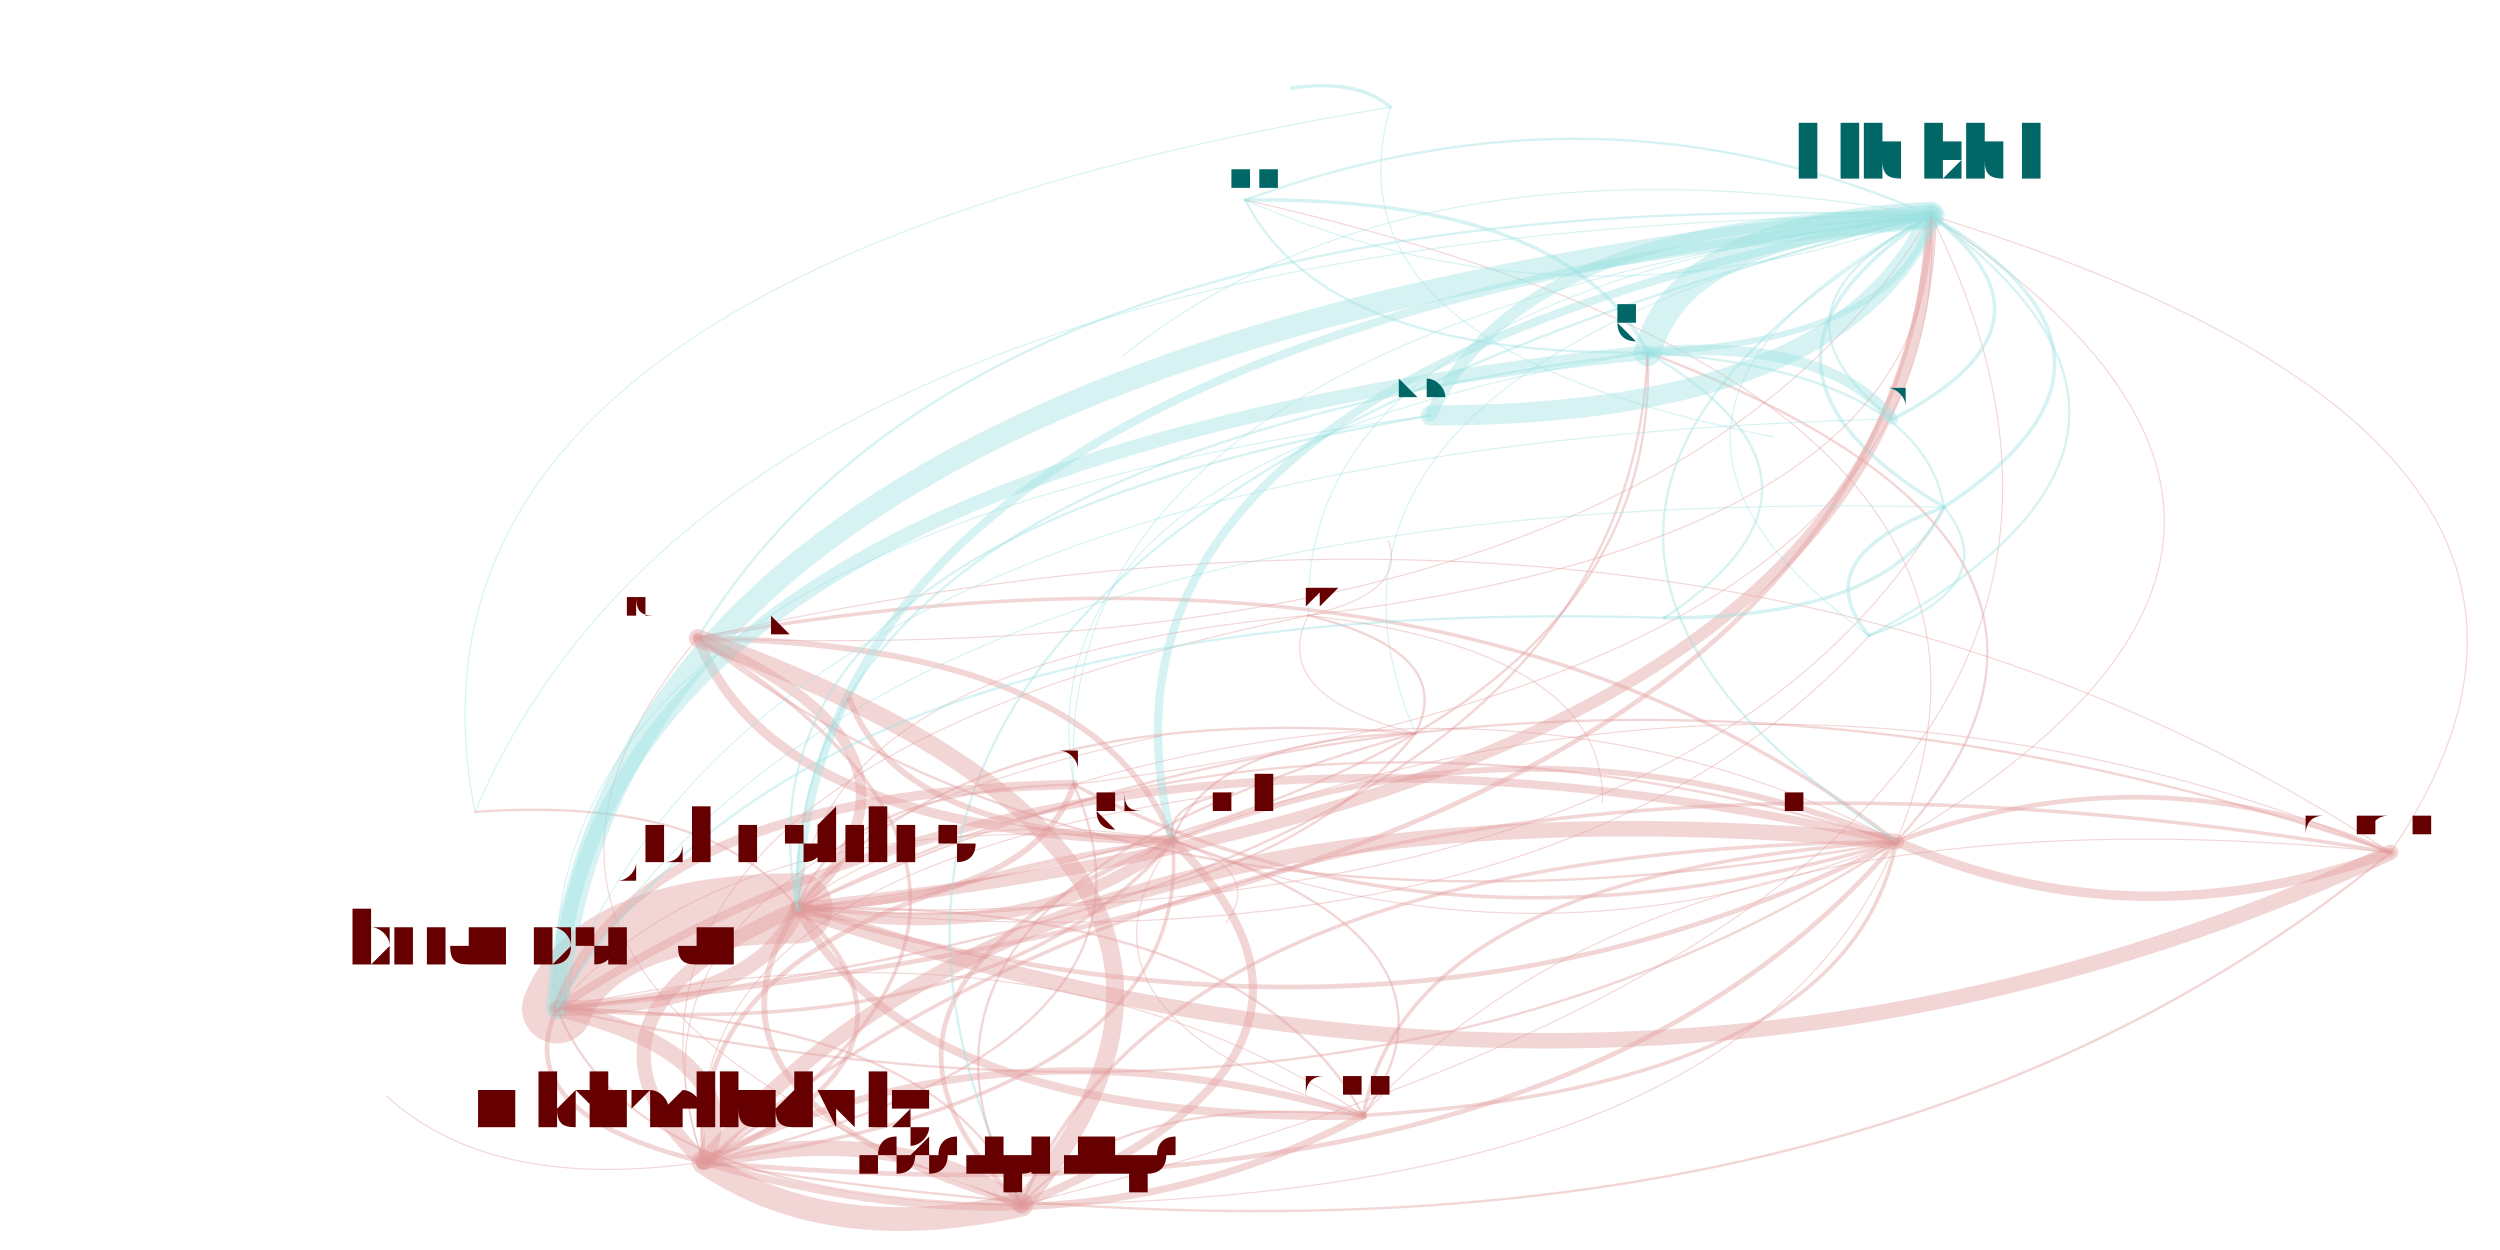
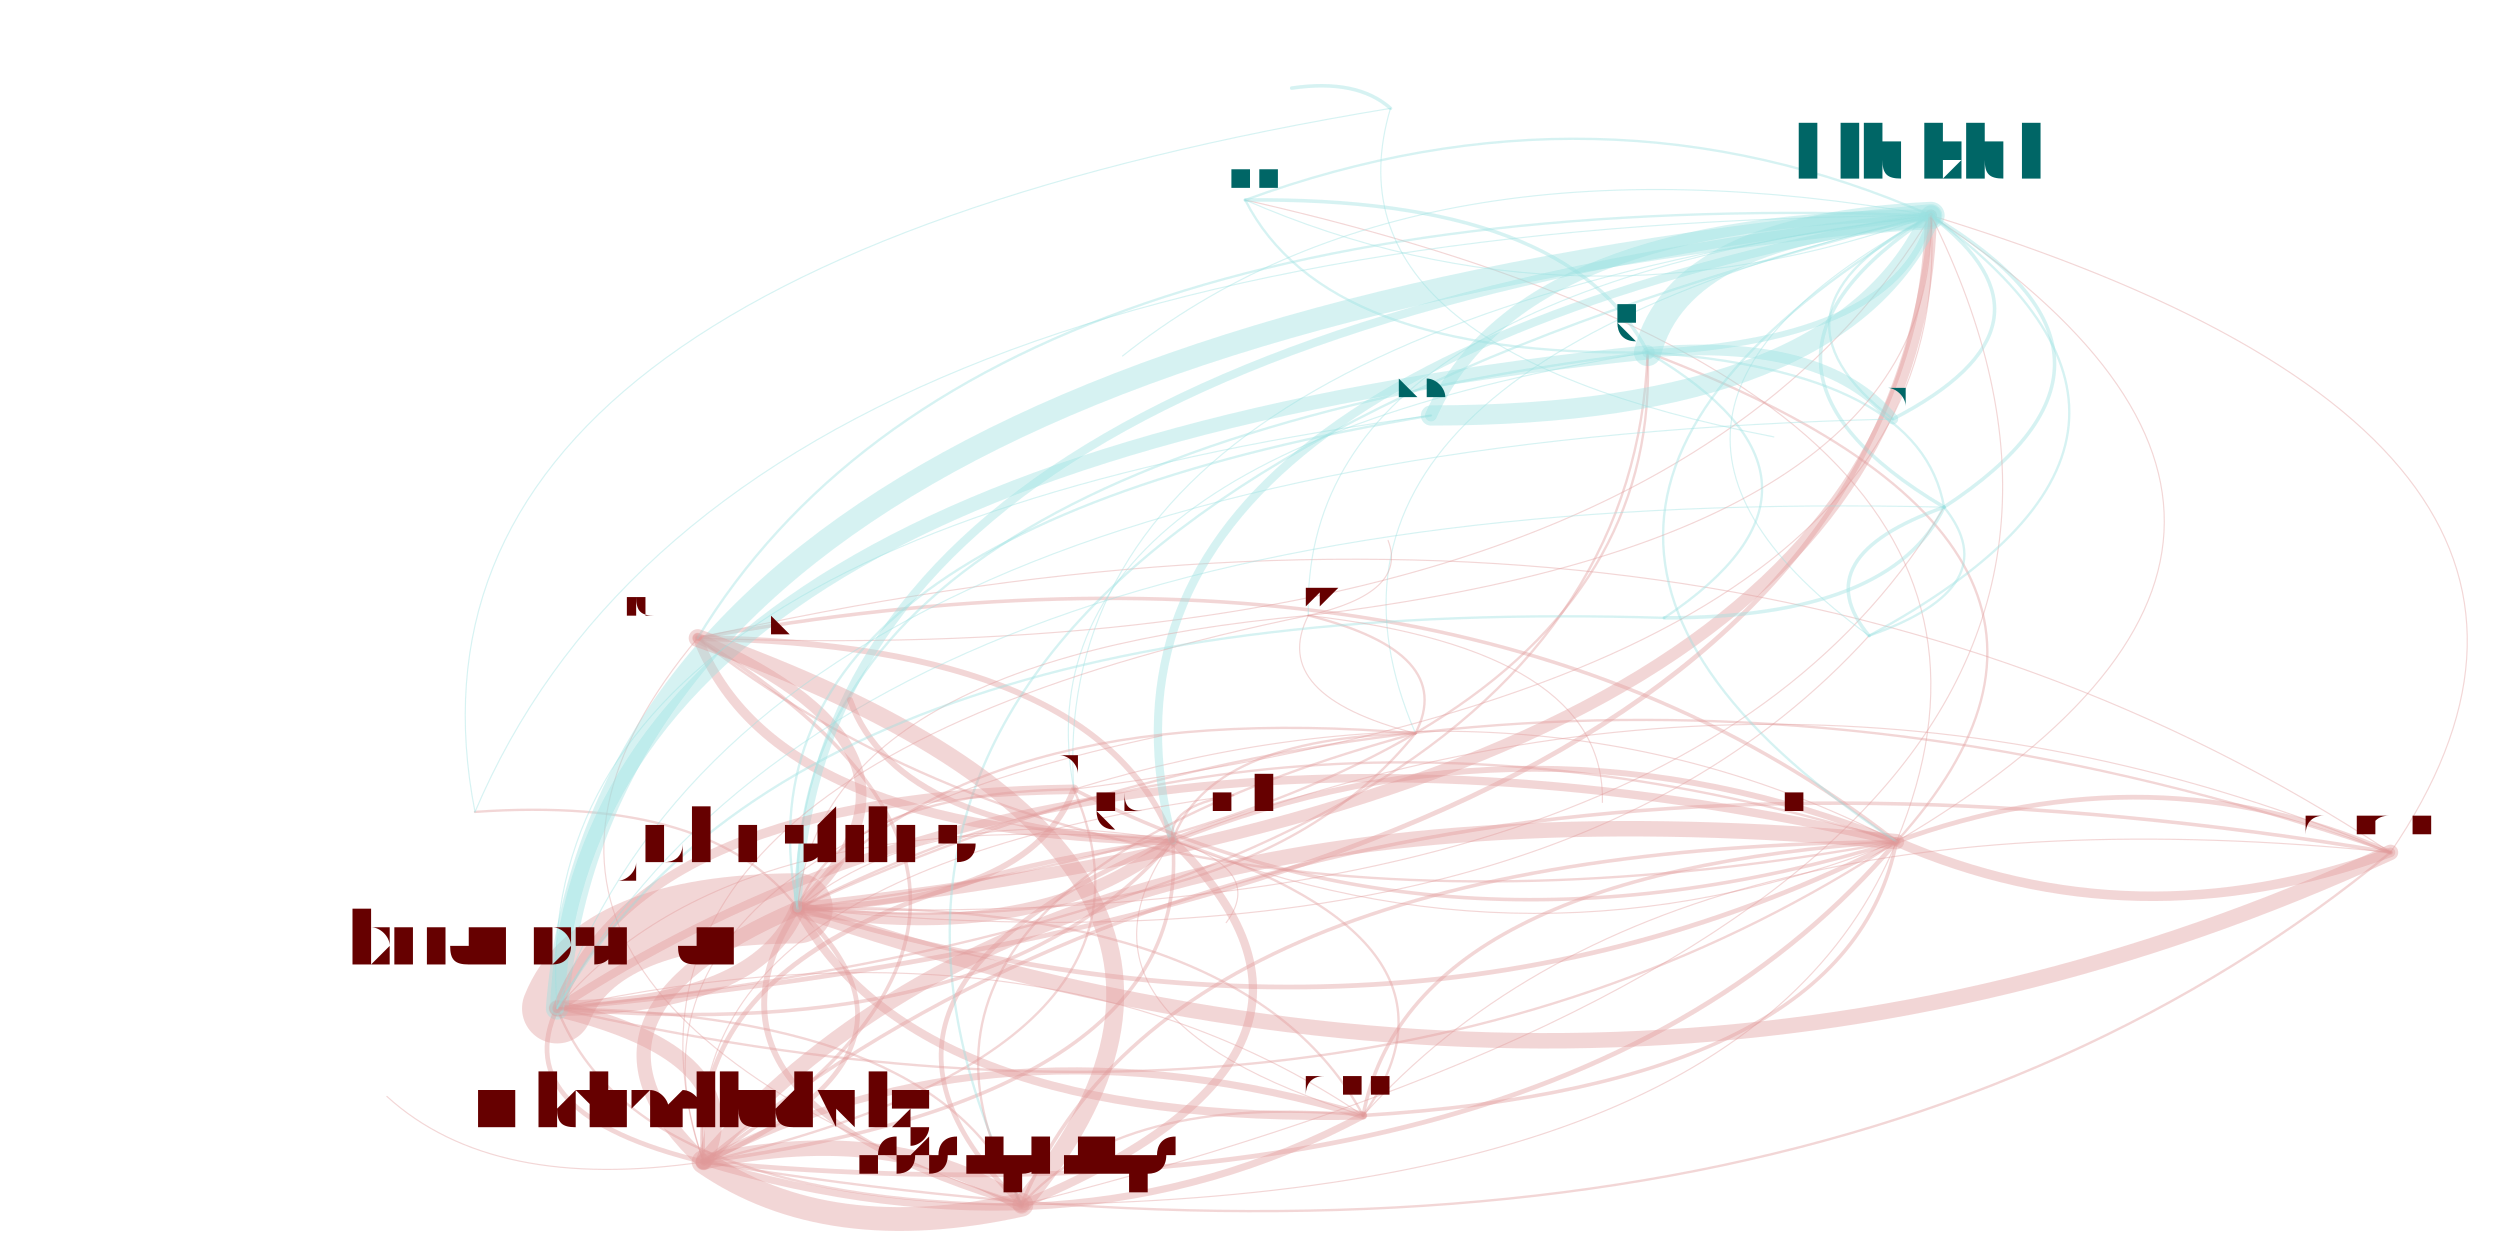
<svg xmlns="http://www.w3.org/2000/svg" width="4000" height="2000" viewBox="-0.025 -0.025 2.05 1.05">
  <style>
    path {
      fill: none;
      stroke-linecap: round;
      stroke-opacity: 0.4;
    }

    text {
      text-anchor: middle;
      alignment-baseline: hanging;
    }
  </style>
  <g opacity="0.4">
    <path d="M1.958 0.691 Q1.252 0.447 0.620 0.738" stroke="hsl(0.0,100%,35%)" stroke-width="0.002" />
    <path d="M1.958 0.691 Q1.041 0.538 0.541 0.951" stroke="hsl(0.0,100%,35%)" stroke-width="0.003" />
    <path d="M1.958 0.691 Q1.391 0.317 0.536 0.511" stroke="hsl(0.0,100%,35%)" stroke-width="0.001" />
    <path d="M1.958 0.691 Q1.454 0.481 0.935 0.681" stroke="hsl(0.0,100%,35%)" stroke-width="0.001" />
    <path d="M1.958 0.691 Q1.349 0.629 1.095 0.912" stroke="hsl(0.0,100%,35%)" stroke-width="0.001" />
    <path d="M1.958 0.691 Q1.758 0.603 1.543 0.682" stroke="hsl(0.0,100%,35%)" stroke-width="0.004" />
    <path d="M1.958 0.691 Q2.193 0.346 1.572 0.156" stroke="hsl(0.0,100%,35%)" stroke-width="0.001" />
    <path d="M1.958 0.691 Q1.083 0.448 0.418 0.822" stroke="hsl(0.0,100%,35%)" stroke-width="0" />
    <path d="M0.620 0.738 Q0.451 0.739 0.418 0.822" stroke="hsl(0.0,100%,35%)" stroke-width="0.059" />
-     <path d="M0.620 0.738 Q0.819 0.732 0.852 0.634" stroke="hsl(0.0,100%,35%)" stroke-width="0.005" />
+     <path d="M0.620 0.738 Q0.816 0.734 0.852 0.638" stroke="hsl(0.0,100%,35%)" stroke-width="0.005" />
    <path d="M0.620 0.738 Q0.514 0.900 0.808 0.987" stroke="hsl(0.0,100%,35%)" stroke-width="0.005" />
    <path d="M0.620 0.738 Q1.326 0.982 1.958 0.691" stroke="hsl(0.0,100%,35%)" stroke-width="0.013" />
    <path d="M0.620 0.738 Q1.350 0.647 1.334 0.271" stroke="hsl(0.0,100%,35%)" stroke-width="0.002" />
    <path d="M0.620 0.738 Q0.410 0.828 0.541 0.951" stroke="hsl(0.0,100%,35%)" stroke-width="0.012" />
    <path d="M0.620 0.738 Q1.370 0.762 1.583 0.401" stroke="hsl(0.0,100%,35%)" stroke-width="0.001" />
    <path d="M0.620 0.738 Q0.823 0.772 0.935 0.681" stroke="hsl(0.0,100%,35%)" stroke-width="0.01" />
    <path d="M0.620 0.738 Q1.126 0.894 1.543 0.682" stroke="hsl(0.0,100%,35%)" stroke-width="0.004" />
    <path d="M0.620 0.738 Q0.718 0.920 1.095 0.912" stroke="hsl(0.0,100%,35%)" stroke-width="0.007" />
    <path d="M0.620 0.738 Q0.759 0.608 0.536 0.511" stroke="hsl(0.0,100%,35%)" stroke-width="0.009" />
    <path d="M0.620 0.738 Q1.253 0.803 1.520 0.509" stroke="hsl(0.0,100%,35%)" stroke-width="0.001" />
    <path d="M0.620 0.738 Q0.997 0.768 1.139 0.591" stroke="hsl(0.0,100%,35%)" stroke-width="0.002" />
    <path d="M0.620 0.738 Q0.903 0.487 0.477 0.295" stroke="hsl(0.0,100%,35%)" stroke-width="0" />
    <path d="M0.620 0.738 Q1.561 0.637 1.572 0.156" stroke="hsl(0.0,100%,35%)" stroke-width="0.01" />
    <path d="M0.620 0.738 Q1.032 0.700 1.049 0.492" stroke="hsl(0.0,100%,35%)" stroke-width="0" />
    <path d="M0.620 0.738 Q1.115 0.682 1.116 0.429" stroke="hsl(0.0,100%,35%)" stroke-width="0" />
    <path d="M0.620 0.738 Q0.845 0.500 0.431 0.338" stroke="hsl(0.0,100%,35%)" stroke-width="0" />
    <path d="M0.620 0.738 Q0.549 0.643 0.349 0.657" stroke="hsl(0.0,100%,35%)" stroke-width="0.002" />
    <path d="M0.620 0.738 Q1.347 0.703 1.440 0.342" stroke="hsl(0.0,100%,35%)" stroke-width="0" />
    <path d="M0.541 0.951 Q0.954 0.895 0.935 0.681" stroke="hsl(0.0,100%,35%)" stroke-width="0.003" />
    <path d="M0.541 0.951 Q1.257 1.017 1.543 0.682" stroke="hsl(0.0,100%,35%)" stroke-width="0.004" />
    <path d="M0.541 0.951 Q0.645 1.023 0.808 0.987" stroke="hsl(0.0,100%,35%)" stroke-width="0.02" />
    <path d="M0.541 0.951 Q1.457 1.104 1.958 0.691" stroke="hsl(0.0,100%,35%)" stroke-width="0.002" />
    <path d="M0.541 0.951 Q0.583 0.862 0.418 0.822" stroke="hsl(0.0,100%,35%)" stroke-width="0.014" />
    <path d="M0.541 0.951 Q0.751 0.860 0.620 0.738" stroke="hsl(0.0,100%,35%)" stroke-width="0.004" />
    <path d="M0.541 0.951 Q0.849 1.043 1.095 0.912" stroke="hsl(0.0,100%,35%)" stroke-width="0.006" />
    <path d="M0.541 0.951 Q0.891 0.730 0.536 0.511" stroke="hsl(0.0,100%,35%)" stroke-width="0.003" />
-     <path d="M0.541 0.951 Q0.950 0.855 0.852 0.634" stroke="hsl(0.0,100%,35%)" stroke-width="0.002" />
+     <path d="M0.541 0.951 Q0.947 0.857 0.852 0.638" stroke="hsl(0.0,100%,35%)" stroke-width="0.002" />
    <path d="M0.541 0.951 Q1.693 0.760 1.572 0.156" stroke="hsl(0.0,100%,35%)" stroke-width="0" />
    <path d="M0.541 0.951 Q1.481 0.770 1.334 0.271" stroke="hsl(0.0,100%,35%)" stroke-width="0" />
    <path d="M0.536 0.511 Q0.600 0.676 0.935 0.681" stroke="hsl(0.0,100%,35%)" stroke-width="0.008" />
    <path d="M0.536 0.511 Q0.397 0.641 0.620 0.738" stroke="hsl(0.0,100%,35%)" stroke-width="0" />
    <path d="M0.536 0.511 Q1.339 0.541 1.572 0.156" stroke="hsl(0.0,100%,35%)" stroke-width="0.001" />
    <path d="M0.536 0.511 Q0.291 0.804 0.808 0.987" stroke="hsl(0.0,100%,35%)" stroke-width="0.001" />
    <path d="M0.536 0.511 Q0.903 0.798 1.543 0.682" stroke="hsl(0.0,100%,35%)" stroke-width="0.002" />
    <path d="M0.536 0.511 Q0.228 0.643 0.418 0.822" stroke="hsl(0.0,100%,35%)" stroke-width="0" />
    <path d="M0.536 0.511 Q0.495 0.824 1.095 0.912" stroke="hsl(0.0,100%,35%)" stroke-width="0" />
    <path d="M0.536 0.511 Q0.774 0.672 1.139 0.591" stroke="hsl(0.0,100%,35%)" stroke-width="0" />
    <path d="M0.536 0.511 Q0.187 0.732 0.541 0.951" stroke="hsl(0.0,100%,35%)" stroke-width="0" />
    <path d="M0.935 0.681 Q0.732 0.646 0.620 0.738" stroke="hsl(0.0,100%,35%)" stroke-width="0.001" />
    <path d="M0.935 0.681 Q0.871 0.516 0.536 0.511" stroke="hsl(0.0,100%,35%)" stroke-width="0.005" />
    <path d="M0.935 0.681 Q0.563 0.648 0.418 0.822" stroke="hsl(0.0,100%,35%)" stroke-width="0.001" />
    <path d="M0.935 0.681 Q0.521 0.737 0.541 0.951" stroke="hsl(0.0,100%,35%)" stroke-width="0.004" />
    <path d="M0.935 0.681 Q0.829 0.829 1.095 0.912" stroke="hsl(0.0,100%,35%)" stroke-width="0.001" />
    <path d="M0.935 0.681 Q1.109 0.677 1.139 0.591" stroke="hsl(0.0,100%,35%)" stroke-width="0" />
    <path d="M0.935 0.681 Q1.238 0.803 1.543 0.682" stroke="hsl(0.0,100%,35%)" stroke-width="0.001" />
    <path d="M0.935 0.681 Q0.626 0.809 0.808 0.987" stroke="hsl(0.0,100%,35%)" stroke-width="0.004" />
    <path d="M0.935 0.681 Q1.673 0.546 1.572 0.156" stroke="hsl(0.0,100%,35%)" stroke-width="0" />
    <path d="M0.935 0.681 Q0.992 0.593 0.834 0.546" stroke="hsl(0.0,100%,35%)" stroke-width="0" />
    <path d="M1.095 0.912 Q0.787 0.821 0.541 0.951" stroke="hsl(0.0,100%,35%)" stroke-width="0.006" />
    <path d="M1.095 0.912 Q1.200 0.765 0.935 0.681" stroke="hsl(0.0,100%,35%)" stroke-width="0.002" />
    <path d="M1.095 0.912 Q0.829 0.732 0.418 0.822" stroke="hsl(0.0,100%,35%)" stroke-width="0.001" />
    <path d="M1.095 0.912 Q0.997 0.730 0.620 0.738" stroke="hsl(0.0,100%,35%)" stroke-width="0.002" />
    <path d="M1.095 0.912 Q1.503 0.887 1.543 0.682" stroke="hsl(0.0,100%,35%)" stroke-width="0.003" />
    <path d="M1.095 0.912 Q0.892 0.893 0.808 0.987" stroke="hsl(0.0,100%,35%)" stroke-width="0.002" />
    <path d="M1.543 0.682 Q0.827 0.616 0.541 0.951" stroke="hsl(0.0,100%,35%)" stroke-width="0.013" />
    <path d="M1.543 0.682 Q1.743 0.769 1.958 0.691" stroke="hsl(0.0,100%,35%)" stroke-width="0.008" />
    <path d="M1.543 0.682 Q1.240 0.560 0.935 0.681" stroke="hsl(0.0,100%,35%)" stroke-width="0.005" />
    <path d="M1.543 0.682 Q0.868 0.527 0.418 0.822" stroke="hsl(0.0,100%,35%)" stroke-width="0.007" />
    <path d="M1.543 0.682 Q1.701 0.303 0.996 0.143" stroke="hsl(0.0,100%,35%)" stroke-width="0.001" />
    <path d="M1.543 0.682 Q1.767 0.435 1.334 0.271" stroke="hsl(0.0,100%,35%)" stroke-width="0.002" />
    <path d="M1.543 0.682 Q1.037 0.525 0.620 0.738" stroke="hsl(0.0,100%,35%)" stroke-width="0.002" />
-     <path d="M1.543 0.682 Q1.236 0.520 0.852 0.634" stroke="hsl(0.0,100%,35%)" stroke-width="0.001" />
+     <path d="M1.543 0.682 Q1.233 0.522 0.852 0.638" stroke="hsl(0.0,100%,35%)" stroke-width="0.001" />
    <path d="M1.543 0.682 Q0.931 0.688 0.808 0.987" stroke="hsl(0.0,100%,35%)" stroke-width="0.003" />
    <path d="M1.543 0.682 Q1.134 0.708 1.095 0.912" stroke="hsl(0.0,100%,35%)" stroke-width="0.003" />
    <path d="M1.543 0.682 Q1.448 0.488 1.049 0.492" stroke="hsl(0.0,100%,35%)" stroke-width="0" />
    <path d="M1.543 0.682 Q1.176 0.395 0.536 0.511" stroke="hsl(0.0,100%,35%)" stroke-width="0.003" />
    <path d="M1.543 0.682 Q1.978 0.425 1.572 0.156" stroke="hsl(0.0,100%,35%)" stroke-width="0.001" />
    <path d="M1.572 0.156 Q1.008 0.287 1.139 0.591" stroke="hsl(180.0,100%,35%)" stroke-width="0.001" />
    <path d="M1.572 0.156 Q1.361 0.166 1.334 0.271" stroke="hsl(180.0,100%,35%)" stroke-width="0.023" />
    <path d="M1.572 0.156 Q1.381 0.281 1.583 0.401" stroke="hsl(180.0,100%,35%)" stroke-width="0.003" />
    <path d="M1.572 0.156 Q1.227 0.156 1.152 0.324" stroke="hsl(180.0,100%,35%)" stroke-width="0.01" />
    <path d="M1.572 0.156 Q0.525 0.419 0.808 0.987" stroke="hsl(180.0,100%,35%)" stroke-width="0.002" />
    <path d="M1.572 0.156 Q1.042 0.219 1.049 0.492" stroke="hsl(180.0,100%,35%)" stroke-width="0.001" />
    <path d="M1.572 0.156 Q0.462 0.258 0.418 0.822" stroke="hsl(180.0,100%,35%)" stroke-width="0.019" />
    <path d="M1.572 0.156 Q0.833 0.291 0.935 0.681" stroke="hsl(180.0,100%,35%)" stroke-width="0.007" />
-     <path d="M1.572 0.156 Q0.830 0.251 0.852 0.634" stroke="hsl(180.0,100%,35%)" stroke-width="0.001" />
+     <path d="M1.572 0.156 Q0.826 0.253 0.852 0.638" stroke="hsl(180.0,100%,35%)" stroke-width="0.001" />
    <path d="M1.572 0.156 Q0.770 0.126 0.536 0.511" stroke="hsl(180.0,100%,35%)" stroke-width="0.002" />
    <path d="M1.572 0.156 Q0.631 0.256 0.620 0.738" stroke="hsl(180.0,100%,35%)" stroke-width="0.007" />
    <path d="M1.572 0.156 Q1.137 0.413 1.543 0.682" stroke="hsl(180.0,100%,35%)" stroke-width="0.002" />
    <path d="M1.572 0.156 Q1.294 0.034 0.996 0.143" stroke="hsl(180.0,100%,35%)" stroke-width="0.002" />
    <path d="M1.572 0.156 Q0.855 0.019 0.431 0.338" stroke="hsl(180.0,100%,35%)" stroke-width="0" />
    <path d="M1.572 0.156 Q1.357 0.222 1.440 0.342" stroke="hsl(180.0,100%,35%)" stroke-width="0" />
    <path d="M1.572 0.156 Q1.263 0.322 1.520 0.509" stroke="hsl(180.0,100%,35%)" stroke-width="0.001" />
    <path d="M1.572 0.156 Q1.419 0.235 1.540 0.327" stroke="hsl(180.0,100%,35%)" stroke-width="0.002" />
    <path d="M1.572 0.156 Q1.138 0.079 0.893 0.274" stroke="hsl(180.0,100%,35%)" stroke-width="0.001" />
    <path d="M1.572 0.156 Q0.559 0.162 0.349 0.657" stroke="hsl(180.0,100%,35%)" stroke-width="0.001" />
    <path d="M1.572 0.156 Q0.420 0.347 0.541 0.951" stroke="hsl(180.0,100%,35%)" stroke-width="0" />
    <path d="M1.572 0.156 Q1.337 0.500 1.958 0.691" stroke="hsl(180.0,100%,35%)" stroke-width="0" />
    <path d="M0.418 0.822 Q1.528 0.720 1.572 0.156" stroke="hsl(0.0,100%,35%)" stroke-width="0.004" />
    <path d="M0.418 0.822 Q0.587 0.820 0.620 0.738" stroke="hsl(0.0,100%,35%)" stroke-width="0.013" />
    <path d="M0.418 0.822 Q1.313 0.786 1.440 0.342" stroke="hsl(0.0,100%,35%)" stroke-width="0" />
    <path d="M0.418 0.822 Q0.376 0.911 0.541 0.951" stroke="hsl(0.0,100%,35%)" stroke-width="0.004" />
    <path d="M0.418 0.822 Q1.317 0.730 1.334 0.271" stroke="hsl(0.0,100%,35%)" stroke-width="0.002" />
-     <path d="M0.418 0.822 Q0.786 0.815 0.852 0.634" stroke="hsl(0.0,100%,35%)" stroke-width="0" />
+     <path d="M0.418 0.822 Q0.782 0.817 0.852 0.638" stroke="hsl(0.0,100%,35%)" stroke-width="0" />
    <path d="M0.418 0.822 Q1.337 0.845 1.583 0.401" stroke="hsl(0.0,100%,35%)" stroke-width="0" />
    <path d="M0.418 0.822 Q0.481 0.983 0.808 0.987" stroke="hsl(0.0,100%,35%)" stroke-width="0.002" />
    <path d="M0.418 0.822 Q0.726 0.690 0.536 0.511" stroke="hsl(0.0,100%,35%)" stroke-width="0" />
    <path d="M0.418 0.822 Q1.093 0.977 1.543 0.682" stroke="hsl(0.0,100%,35%)" stroke-width="0.002" />
    <path d="M0.418 0.822 Q0.847 0.767 0.834 0.546" stroke="hsl(0.0,100%,35%)" stroke-width="0" />
    <path d="M0.418 0.822 Q0.789 0.855 0.935 0.681" stroke="hsl(0.0,100%,35%)" stroke-width="0.003" />
    <path d="M1.334 0.271 Q0.436 0.363 0.418 0.822" stroke="hsl(180.0,100%,35%)" stroke-width="0.012" />
-     <path d="M1.334 0.271 Q0.803 0.356 0.852 0.634" stroke="hsl(180.0,100%,35%)" stroke-width="0.001" />
+     <path d="M1.334 0.271 Q0.800 0.358 0.852 0.638" stroke="hsl(180.0,100%,35%)" stroke-width="0.001" />
    <path d="M1.334 0.271 Q1.110 0.518 1.543 0.682" stroke="hsl(180.0,100%,35%)" stroke-width="0" />
    <path d="M1.334 0.271 Q1.268 0.140 0.996 0.143" stroke="hsl(180.0,100%,35%)" stroke-width="0.003" />
    <path d="M1.334 0.271 Q1.392 0.341 1.540 0.327" stroke="hsl(180.0,100%,35%)" stroke-width="0" />
    <path d="M1.334 0.271 Q1.546 0.261 1.572 0.156" stroke="hsl(180.0,100%,35%)" stroke-width="0.005" />
    <path d="M1.334 0.271 Q0.604 0.362 0.620 0.738" stroke="hsl(180.0,100%,35%)" stroke-width="0.002" />
    <path d="M1.334 0.271 Q1.016 0.324 1.049 0.492" stroke="hsl(180.0,100%,35%)" stroke-width="0" />
    <path d="M1.334 0.271 Q0.865 0.309 0.834 0.546" stroke="hsl(180.0,100%,35%)" stroke-width="0" />
    <path d="M1.334 0.271 Q0.807 0.396 0.935 0.681" stroke="hsl(180.0,100%,35%)" stroke-width="0" />
-     <path d="M0.852 0.634 Q0.485 0.641 0.418 0.822" stroke="hsl(0.0,100%,35%)" stroke-width="0.008" />
-     <path d="M0.852 0.634 Q0.653 0.639 0.620 0.738" stroke="hsl(0.0,100%,35%)" stroke-width="0.002" />
-     <path d="M0.852 0.634 Q1.159 0.796 1.543 0.682" stroke="hsl(0.0,100%,35%)" stroke-width="0.003" />
-     <path d="M0.852 0.634 Q1.595 0.539 1.572 0.156" stroke="hsl(0.0,100%,35%)" stroke-width="0.001" />
-     <path d="M0.852 0.634 Q1.383 0.549 1.334 0.271" stroke="hsl(0.0,100%,35%)" stroke-width="0" />
-     <path d="M0.852 0.634 Q0.548 0.802 0.808 0.987" stroke="hsl(0.0,100%,35%)" stroke-width="0" />
-     <path d="M1.583 0.401 Q1.619 0.140 1.118 0.065" stroke="hsl(180.0,100%,35%)" stroke-width="0" />
+     <path d="M0.852 0.638 Q0.488 0.643 0.418 0.822" stroke="hsl(0.0,100%,35%)" stroke-width="0.008" />
+     <path d="M0.852 0.638 Q0.657 0.641 0.620 0.738" stroke="hsl(0.0,100%,35%)" stroke-width="0.002" />
+     <path d="M0.852 0.638 Q1.163 0.798 1.543 0.682" stroke="hsl(0.0,100%,35%)" stroke-width="0.003" />
+     <path d="M0.852 0.638 Q1.598 0.541 1.572 0.156" stroke="hsl(0.0,100%,35%)" stroke-width="0.001" />
+     <path d="M0.852 0.638 Q1.387 0.551 1.334 0.271" stroke="hsl(0.0,100%,35%)" stroke-width="0" />
+     <path d="M0.852 0.638 Q0.551 0.804 0.808 0.987" stroke="hsl(0.0,100%,35%)" stroke-width="0" />
+     <path d="M1.583 0.401 Q1.619 0.141 1.118 0.066" stroke="hsl(180.0,100%,35%)" stroke-width="0" />
    <path d="M1.583 0.401 Q1.563 0.287 1.334 0.271" stroke="hsl(180.0,100%,35%)" stroke-width="0.002" />
    <path d="M1.583 0.401 Q1.774 0.276 1.572 0.156" stroke="hsl(180.0,100%,35%)" stroke-width="0.003" />
    <path d="M1.583 0.401 Q0.833 0.377 0.620 0.738" stroke="hsl(180.0,100%,35%)" stroke-width="0" />
    <path d="M1.583 0.401 Q1.465 0.443 1.520 0.509" stroke="hsl(180.0,100%,35%)" stroke-width="0.003" />
    <path d="M1.583 0.401 Q0.664 0.379 0.418 0.822" stroke="hsl(180.0,100%,35%)" stroke-width="0.001" />
    <path d="M1.583 0.401 Q0.727 0.539 0.808 0.987" stroke="hsl(180.0,100%,35%)" stroke-width="0" />
    <path d="M1.583 0.401 Q1.415 0.316 1.211 0.379" stroke="hsl(180.0,100%,35%)" stroke-width="0" />
    <path d="M0.808 0.987 Q0.703 0.916 0.541 0.951" stroke="hsl(0.0,100%,35%)" stroke-width="0.013" />
    <path d="M0.808 0.987 Q1.117 0.859 0.935 0.681" stroke="hsl(0.0,100%,35%)" stroke-width="0.007" />
    <path d="M0.808 0.987 Q1.053 0.695 0.536 0.511" stroke="hsl(0.0,100%,35%)" stroke-width="0.015" />
    <path d="M0.808 0.987 Q1.855 0.724 1.572 0.156" stroke="hsl(0.0,100%,35%)" stroke-width="0.001" />
    <path d="M0.808 0.987 Q0.745 0.827 0.418 0.822" stroke="hsl(0.0,100%,35%)" stroke-width="0.002" />
    <path d="M0.808 0.987 Q1.420 0.982 1.543 0.682" stroke="hsl(0.0,100%,35%)" stroke-width="0.001" />
    <path d="M0.664 0.563 Q0.705 0.676 0.935 0.681" stroke="hsl(0.0,100%,35%)" stroke-width="0.005" />
    <path d="M0.664 0.563 Q0.396 0.804 0.808 0.987" stroke="hsl(0.0,100%,35%)" stroke-width="0" />
    <path d="M0.664 0.563 Q0.600 0.824 1.095 0.912" stroke="hsl(0.0,100%,35%)" stroke-width="0" />
    <path d="M0.664 0.563 Q0.502 0.641 0.620 0.738" stroke="hsl(0.0,100%,35%)" stroke-width="0" />
    <path d="M0.996 0.143 Q1.063 0.275 1.334 0.271" stroke="hsl(180.0,100%,35%)" stroke-width="0.002" />
    <path d="M0.996 0.143 Q1.274 0.264 1.572 0.156" stroke="hsl(180.0,100%,35%)" stroke-width="0.001" />
    <path d="M0.996 0.143 Q0.164 0.367 0.418 0.822" stroke="hsl(180.0,100%,35%)" stroke-width="0" />
    <path d="M1.540 0.327 Q1.482 0.258 1.334 0.271" stroke="hsl(180.0,100%,35%)" stroke-width="0.009" />
    <path d="M1.540 0.327 Q1.416 0.126 0.996 0.143" stroke="hsl(180.0,100%,35%)" stroke-width="0" />
    <path d="M1.540 0.327 Q1.693 0.248 1.572 0.156" stroke="hsl(180.0,100%,35%)" stroke-width="0.003" />
    <path d="M1.540 0.327 Q0.583 0.350 0.418 0.822" stroke="hsl(180.0,100%,35%)" stroke-width="0.001" />
    <path d="M1.540 0.327 Q0.955 0.383 0.935 0.681" stroke="hsl(180.0,100%,35%)" stroke-width="0" />
    <path d="M1.049 0.492 Q1.015 0.559 1.139 0.591" stroke="hsl(0.0,100%,35%)" stroke-width="0.001" />
    <path d="M1.049 0.492 Q1.368 0.438 1.334 0.271" stroke="hsl(0.0,100%,35%)" stroke-width="0" />
    <path d="M1.049 0.492 Q0.638 0.529 0.620 0.738" stroke="hsl(0.0,100%,35%)" stroke-width="0.001" />
    <path d="M1.049 0.492 Q0.428 0.620 0.541 0.951" stroke="hsl(0.0,100%,35%)" stroke-width="0.001" />
    <path d="M1.049 0.492 Q1.133 0.473 1.116 0.429" stroke="hsl(0.0,100%,35%)" stroke-width="0.001" />
    <path d="M1.049 0.492 Q1.579 0.428 1.572 0.156" stroke="hsl(0.0,100%,35%)" stroke-width="0.001" />
    <path d="M1.139 0.591 Q0.965 0.595 0.935 0.681" stroke="hsl(0.0,100%,35%)" stroke-width="0.002" />
    <path d="M1.139 0.591 Q1.704 0.460 1.572 0.156" stroke="hsl(0.0,100%,35%)" stroke-width="0" />
    <path d="M1.139 0.591 Q0.762 0.560 0.620 0.738" stroke="hsl(0.0,100%,35%)" stroke-width="0.002" />
    <path d="M1.139 0.591 Q1.174 0.523 1.049 0.492" stroke="hsl(0.0,100%,35%)" stroke-width="0.002" />
    <path d="M1.139 0.591 Q0.656 0.723 0.808 0.987" stroke="hsl(0.0,100%,35%)" stroke-width="0.002" />
    <path d="M1.139 0.591 Q0.902 0.430 0.536 0.511" stroke="hsl(0.0,100%,35%)" stroke-width="0" />
-     <path d="M1.118 0.065 Q1.058 0.268 1.440 0.342" stroke="hsl(180.0,100%,35%)" stroke-width="0.001" />
-     <path d="M1.118 0.065 Q1.090 0.041 1.035 0.049" stroke="hsl(180.0,100%,35%)" stroke-width="0.003" />
-     <path d="M1.118 0.065 Q1.273 0.201 1.572 0.156" stroke="hsl(180.0,100%,35%)" stroke-width="0" />
-     <path d="M1.118 0.065 Q0.260 0.207 0.349 0.657" stroke="hsl(180.0,100%,35%)" stroke-width="0.001" />
+     <path d="M1.118 0.066 Q1.058 0.268 1.440 0.342" stroke="hsl(180.0,100%,35%)" stroke-width="0.001" />
+     <path d="M1.118 0.066 Q1.090 0.041 1.035 0.049" stroke="hsl(180.0,100%,35%)" stroke-width="0.003" />
+     <path d="M1.118 0.066 Q1.273 0.202 1.572 0.156" stroke="hsl(180.0,100%,35%)" stroke-width="0" />
+     <path d="M1.118 0.066 Q0.261 0.208 0.349 0.657" stroke="hsl(180.0,100%,35%)" stroke-width="0.001" />
    <path d="M1.520 0.509 Q1.828 0.343 1.572 0.156" stroke="hsl(180.0,100%,35%)" stroke-width="0.002" />
    <path d="M1.520 0.509 Q1.637 0.468 1.583 0.401" stroke="hsl(180.0,100%,35%)" stroke-width="0.002" />
    <path d="M1.520 0.509 Q0.677 0.534 0.541 0.951" stroke="hsl(180.0,100%,35%)" stroke-width="0" />
    <path d="M0.980 0.750 Q1.013 0.706 0.935 0.681" stroke="hsl(0.0,100%,35%)" stroke-width="0.001" />
    <path d="M0.980 0.750 Q0.908 0.854 1.095 0.912" stroke="hsl(0.0,100%,35%)" stroke-width="0" />
    <path d="M0.980 0.750 Q0.600 0.763 0.541 0.951" stroke="hsl(0.0,100%,35%)" stroke-width="0" />
    <path d="M0.477 0.295 Q0.088 0.707 0.808 0.987" stroke="hsl(180.0,100%,35%)" stroke-width="0" />
    <path d="M0.477 0.295 Q1.136 0.444 1.572 0.156" stroke="hsl(180.0,100%,35%)" stroke-width="0" />
    <path d="M0.477 0.295 Q0.419 0.307 0.431 0.338" stroke="hsl(180.0,100%,35%)" stroke-width="0" />
    <path d="M1.152 0.324 Q1.496 0.324 1.572 0.156" stroke="hsl(180.0,100%,35%)" stroke-width="0.017" />
    <path d="M1.152 0.324 Q0.555 0.424 0.620 0.738" stroke="hsl(180.0,100%,35%)" stroke-width="0.002" />
    <path d="M1.152 0.324 Q1.281 0.390 1.440 0.342" stroke="hsl(180.0,100%,35%)" stroke-width="0" />
    <path d="M1.152 0.324 Q1.061 0.581 1.543 0.682" stroke="hsl(180.0,100%,35%)" stroke-width="0" />
    <path d="M1.152 0.324 Q0.484 0.330 0.349 0.657" stroke="hsl(180.0,100%,35%)" stroke-width="0" />
    <path d="M1.152 0.324 Q0.386 0.426 0.418 0.822" stroke="hsl(180.0,100%,35%)" stroke-width="0.001" />
    <path d="M0.926 0.593 Q0.489 0.606 0.418 0.822" stroke="hsl(0.0,100%,35%)" stroke-width="0" />
    <path d="M0.926 0.593 Q0.447 0.695 0.541 0.951" stroke="hsl(0.0,100%,35%)" stroke-width="0.001" />
    <path d="M0.926 0.593 Q1.599 0.503 1.572 0.156" stroke="hsl(0.0,100%,35%)" stroke-width="0" />
    <path d="M1.348 0.494 Q1.539 0.494 1.583 0.401" stroke="hsl(180.0,100%,35%)" stroke-width="0.003" />
    <path d="M1.348 0.494 Q1.519 0.380 1.334 0.271" stroke="hsl(180.0,100%,35%)" stroke-width="0.002" />
    <path d="M1.348 0.494 Q0.620 0.472 0.418 0.822" stroke="hsl(180.0,100%,35%)" stroke-width="0.002" />
    <path d="M1.296 0.649 Q1.299 0.521 1.049 0.492" stroke="hsl(0.0,100%,35%)" stroke-width="0.001" />
    <path d="M1.296 0.649 Q0.719 0.560 0.418 0.822" stroke="hsl(0.0,100%,35%)" stroke-width="0" />
-     <path d="M1.296 0.649 Q1.086 0.553 0.852 0.634" stroke="hsl(0.0,100%,35%)" stroke-width="0" />
-     <path d="M0.986 0.641 Q0.515 0.707 0.541 0.951" stroke="hsl(0.0,100%,35%)" stroke-width="0.001" />
-     <path d="M0.986 0.641 Q0.928 0.650 0.935 0.681" stroke="hsl(0.0,100%,35%)" stroke-width="0.002" />
-     <path d="M0.986 0.641 Q0.619 0.778 0.808 0.987" stroke="hsl(0.0,100%,35%)" stroke-width="0" />
+     <path d="M1.296 0.649 Q1.083 0.555 0.852 0.638" stroke="hsl(0.0,100%,35%)" stroke-width="0" />
+     <path d="M0.986 0.643 Q0.517 0.708 0.541 0.951" stroke="hsl(0.0,100%,35%)" stroke-width="0.001" />
+     <path d="M0.986 0.643 Q0.930 0.652 0.935 0.681" stroke="hsl(0.0,100%,35%)" stroke-width="0.002" />
+     <path d="M0.986 0.643 Q0.622 0.780 0.808 0.987" stroke="hsl(0.0,100%,35%)" stroke-width="0" />
    <path d="M0.275 0.896 Q0.364 0.977 0.541 0.951" stroke="hsl(0.0,100%,35%)" stroke-width="0.001" />
    <path d="M0.275 0.896 Q0.777 0.920 0.935 0.681" stroke="hsl(0.0,100%,35%)" stroke-width="0" />
    <path d="M0.275 0.896 Q1.080 1.042 1.543 0.682" stroke="hsl(0.0,100%,35%)" stroke-width="0" />
  </g>
  <text x="1.958" y="0.674" font-size="0.035" fill="hsl(0.0,100%,20%)">armansito</text>
  <text x="0.620" y="0.698" font-size="0.078" fill="hsl(0.0,100%,20%)">johnstiles</text>
  <text x="0.541" y="0.920" font-size="0.063" fill="hsl(0.0,100%,20%)">michaelludwig</text>
  <text x="0.536" y="0.490" font-size="0.042" fill="hsl(0.0,100%,20%)">nicolettep</text>
  <text x="0.935" y="0.656" font-size="0.05" fill="hsl(0.0,100%,20%)">egdaniel</text>
  <text x="1.095" y="0.895" font-size="0.034" fill="hsl(0.0,100%,20%)">jamesgk</text>
  <text x="1.543" y="0.657" font-size="0.05" fill="hsl(0.0,100%,20%)">jvanverth</text>
  <text x="1.572" y="0.122" font-size="0.068" fill="hsl(180.0,100%,20%)">kjlubick</text>
  <text x="0.418" y="0.785" font-size="0.073" fill="hsl(0.0,100%,20%)">brianosman</text>
  <text x="1.440" y="0.337" font-size="0.009" fill="hsl(180.0,100%,20%)">borenet</text>
  <text x="1.334" y="0.247" font-size="0.048" fill="hsl(180.0,100%,20%)">bungeman</text>
-   <text x="0.852" y="0.619" font-size="0.029" fill="hsl(0.0,100%,20%)">herb</text>
+   <text x="0.852" y="0.624" font-size="0.029" fill="hsl(0.0,100%,20%)">herb</text>
  <text x="1.583" y="0.389" font-size="0.026" fill="hsl(180.0,100%,20%)">fmalita</text>
  <text x="0.808" y="0.962" font-size="0.051" fill="hsl(0.0,100%,20%)">robertphillips</text>
  <text x="0.834" y="0.543" font-size="0.006" fill="hsl(0.0,100%,20%)">jreck</text>
  <text x="0.664" y="0.556" font-size="0.014" fill="hsl(0.0,100%,20%)">briansalomon</text>
  <text x="0.996" y="0.134" font-size="0.018" fill="hsl(180.0,100%,20%)">jlavrova</text>
  <text x="1.540" y="0.316" font-size="0.023" fill="hsl(180.0,100%,20%)">drott</text>
  <text x="1.049" y="0.483" font-size="0.018" fill="hsl(0.0,100%,20%)">scroggo</text>
  <text x="1.139" y="0.581" font-size="0.019" fill="hsl(0.0,100%,20%)">nscobie</text>
  <text x="1.118" y="0.059" font-size="0.013" fill="hsl(180.0,100%,20%)">sharaks</text>
  <text x="1.520" y="0.501" font-size="0.017" fill="hsl(180.0,100%,20%)">jmbetancourt</text>
  <text x="1.211" y="0.377" font-size="0.004" fill="hsl(180.0,100%,20%)">bwils</text>
  <text x="0.980" y="0.746" font-size="0.008" fill="hsl(0.0,100%,20%)">hitawala</text>
  <text x="0.477" y="0.291" font-size="0.007" fill="hsl(180.0,100%,20%)">rmistry</text>
  <text x="1.116" y="0.425" font-size="0.007" fill="hsl(0.0,100%,20%)">djsollen</text>
  <text x="0.431" y="0.335" font-size="0.006" fill="hsl(180.0,100%,20%)">jcgregorio</text>
  <text x="0.349" y="0.651" font-size="0.011" fill="hsl(180.0,100%,20%)">cmumford</text>
  <text x="1.152" y="0.308" font-size="0.032" fill="hsl(180.0,100%,20%)">lovisolo</text>
  <text x="0.893" y="0.271" font-size="0.005" fill="hsl(180.0,100%,20%)">tdenniston</text>
  <text x="0.926" y="0.589" font-size="0.007" fill="hsl(0.0,100%,20%)">lokokung</text>
  <text x="1.348" y="0.487" font-size="0.014" fill="hsl(180.0,100%,20%)">mike</text>
  <text x="1.296" y="0.645" font-size="0.007" fill="hsl(0.0,100%,20%)">nigeltao</text>
-   <text x="0.986" y="0.635" font-size="0.011" fill="hsl(0.0,100%,20%)">penghuang</text>
+   <text x="0.986" y="0.638" font-size="0.011" fill="hsl(0.0,100%,20%)">penghuang</text>
  <text x="1.035" y="0.044" font-size="0.01" fill="hsl(180.0,100%,20%)">hcm</text>
  <text x="0.275" y="0.892" font-size="0.008" fill="hsl(0.0,100%,20%)">sunnyps</text>
</svg>
